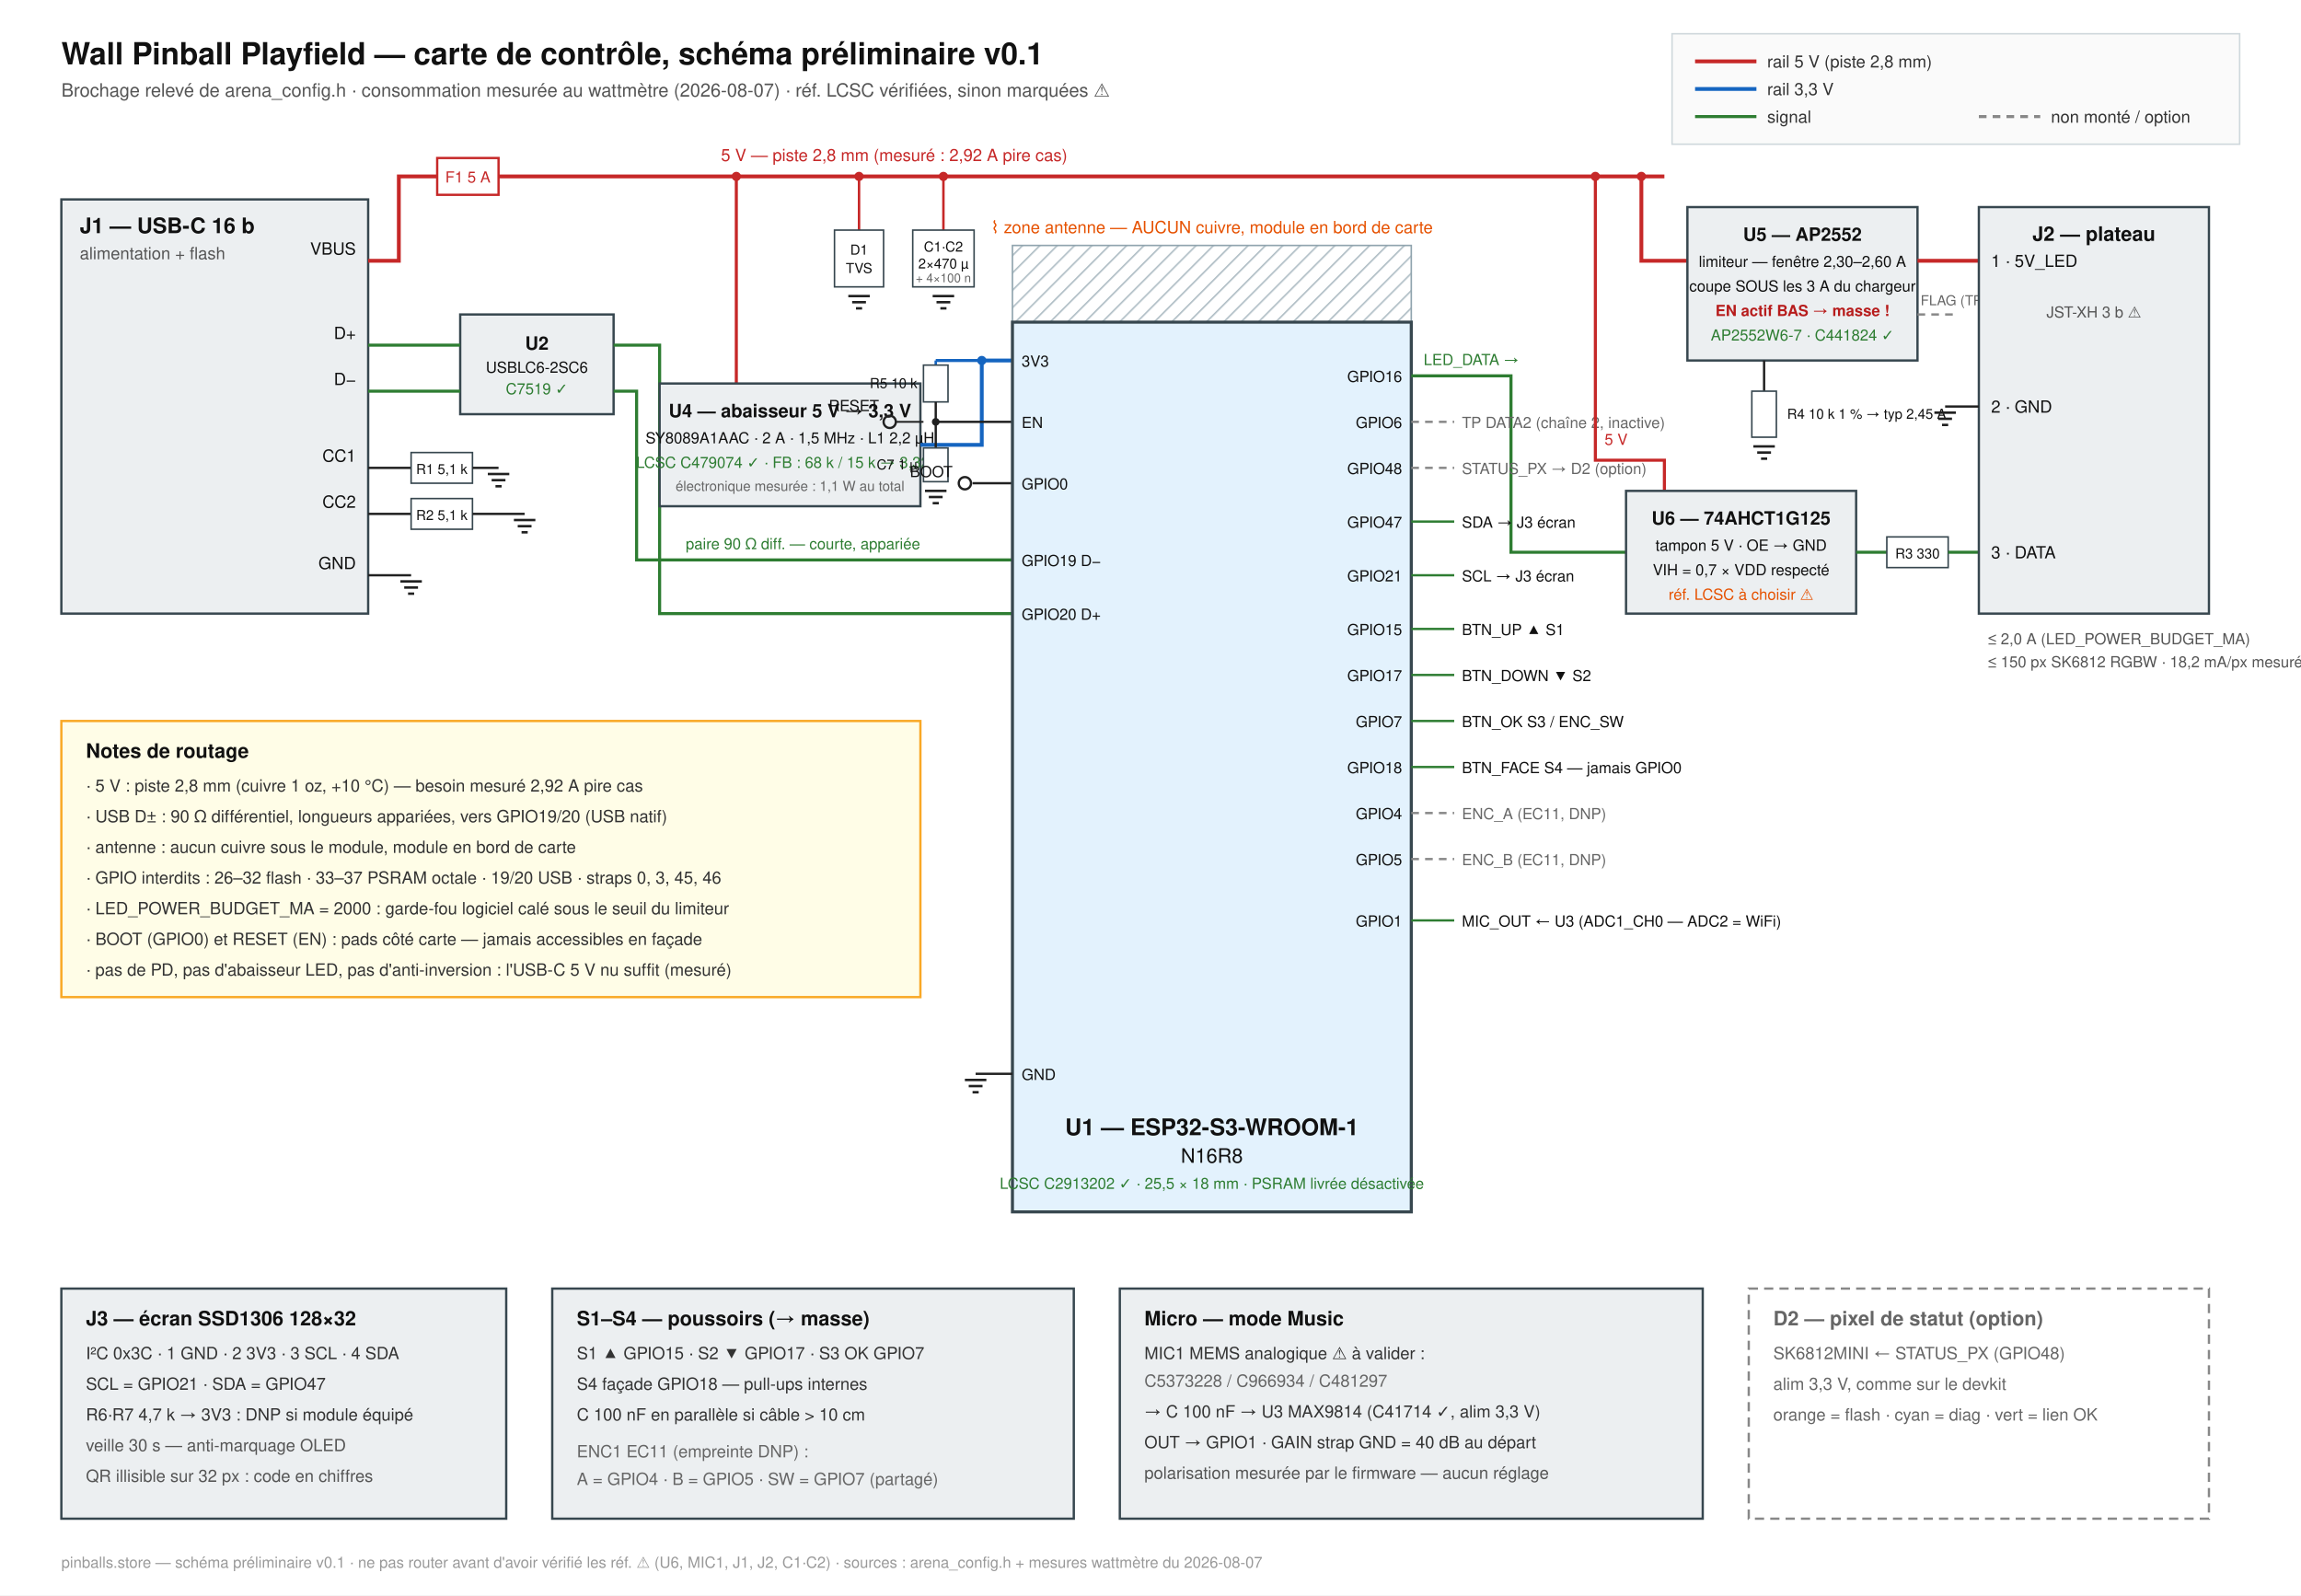
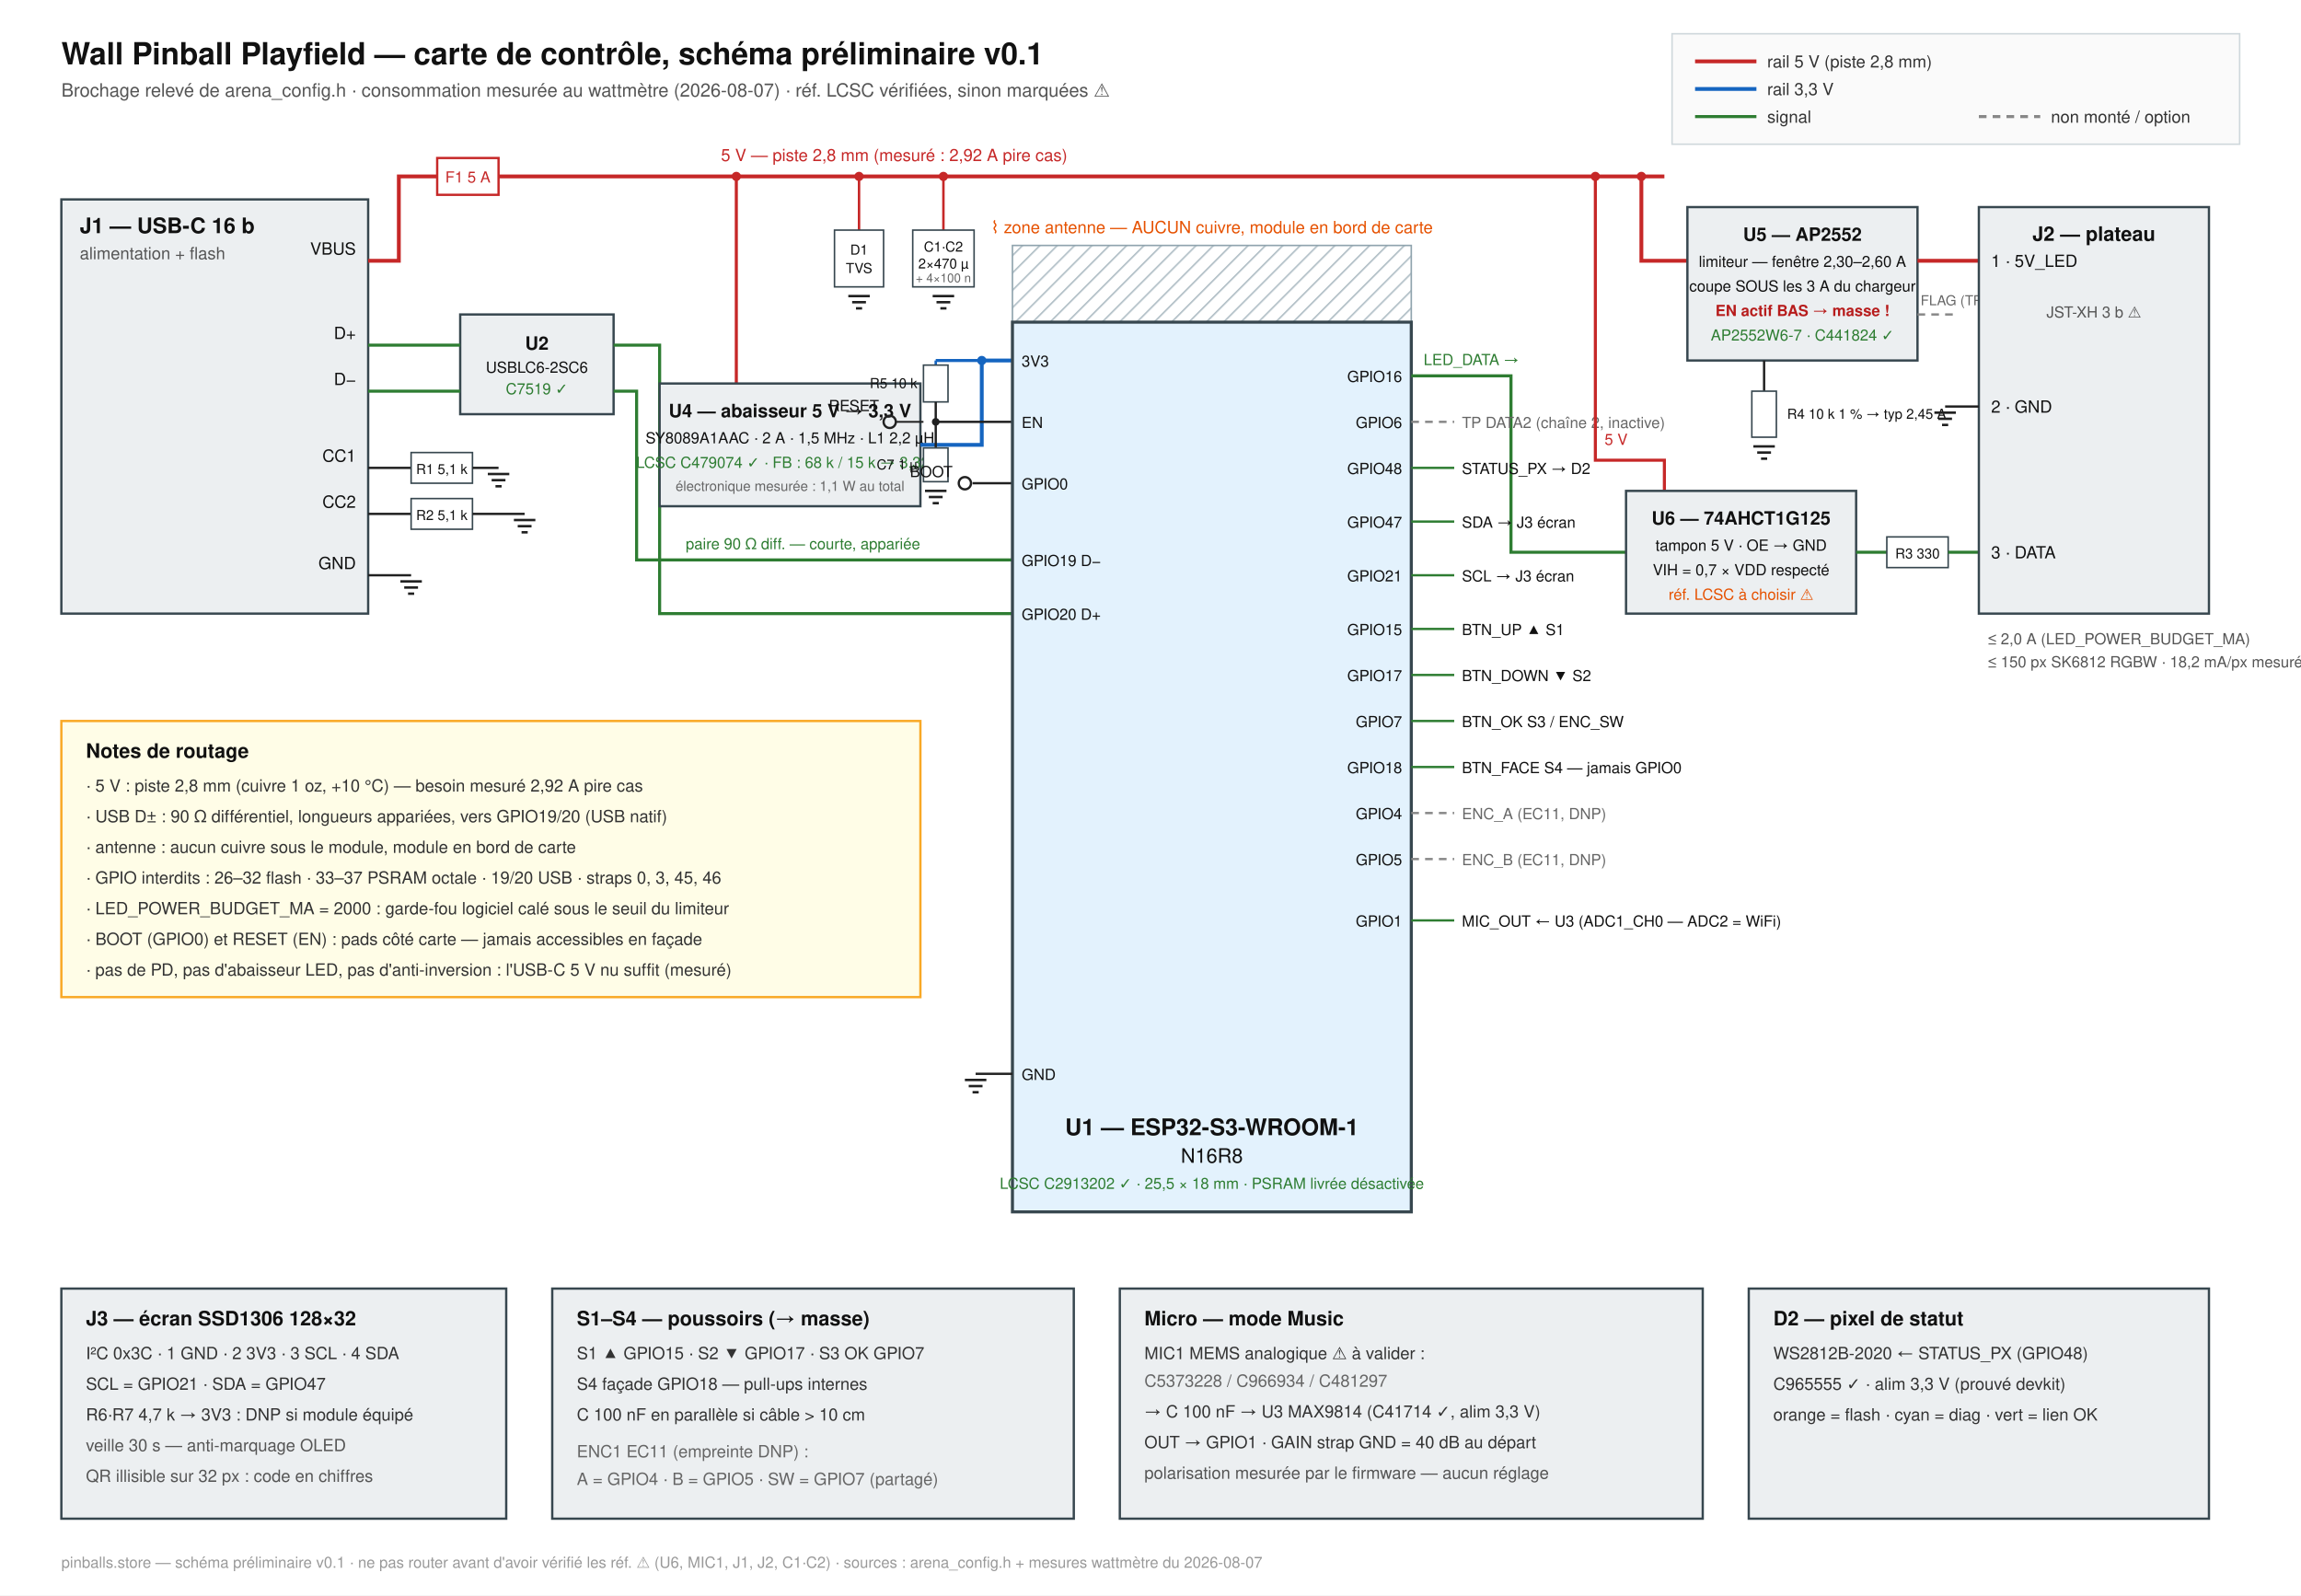
<svg xmlns="http://www.w3.org/2000/svg" viewBox="0 0 1500 1040" font-family="Helvetica, Arial, sans-serif">
  <defs>
    <g id="gnd" stroke="#212121" stroke-width="1.6" fill="none">
      <line x1="-7" y1="0" x2="7" y2="0" />
      <line x1="-4.5" y1="4" x2="4.5" y2="4" />
      <line x1="-2" y1="8" x2="2" y2="8" />
    </g>
    <pattern id="hatch" width="8" height="8" patternUnits="userSpaceOnUse" patternTransform="rotate(45)">
      <line x1="0" y1="0" x2="0" y2="8" stroke="#b0bec5" stroke-width="2" />
    </pattern>
  </defs>
  <rect x="0" y="0" width="1500" height="1040" fill="#ffffff" />
  <text x="40" y="42" font-size="20" font-weight="bold" fill="#111">Wall Pinball Playfield — carte de contrôle, schéma préliminaire v0.1</text>
  <text x="40" y="63" font-size="12" fill="#555">Brochage relevé de arena_config.h · consommation mesurée au wattmètre (2026-08-07) · réf. LCSC vérifiées, sinon marquées ⚠</text>
  <rect x="1090" y="22" width="370" height="72" fill="#fafafa" stroke="#cfd8dc" />
  <line x1="1105" y1="40" x2="1145" y2="40" stroke="#c62828" stroke-width="2.5" />
  <text x="1152" y="44" font-size="11" fill="#333">rail 5 V (piste 2,8 mm)</text>
  <line x1="1105" y1="58" x2="1145" y2="58" stroke="#1565c0" stroke-width="2.5" />
  <text x="1152" y="62" font-size="11" fill="#333">rail 3,3 V</text>
  <line x1="1105" y1="76" x2="1145" y2="76" stroke="#2e7d32" stroke-width="2" />
  <text x="1152" y="80" font-size="11" fill="#333">signal</text>
  <line x1="1290" y1="76" x2="1330" y2="76" stroke="#888" stroke-width="2" stroke-dasharray="5 4" />
  <text x="1337" y="80" font-size="11" fill="#333">non monté / option</text>
  <rect x="40" y="130" width="200" height="270" fill="#eceff1" stroke="#37474f" stroke-width="1.5" />
  <text x="52" y="152" font-size="14" font-weight="bold" fill="#111">J1 — USB-C 16 b</text>
  <text x="52" y="169" font-size="11" fill="#555">alimentation + flash</text>
  <text x="232" y="166" font-size="11" text-anchor="end" fill="#111">VBUS</text>
  <text x="232" y="221" font-size="11" text-anchor="end" fill="#111">D+</text>
  <text x="232" y="251" font-size="11" text-anchor="end" fill="#111">D−</text>
  <text x="232" y="301" font-size="11" text-anchor="end" fill="#111">CC1</text>
  <text x="232" y="331" font-size="11" text-anchor="end" fill="#111">CC2</text>
  <text x="232" y="371" font-size="11" text-anchor="end" fill="#111">GND</text>
  <polyline points="240,170 260,170 260,115 285,115" fill="none" stroke="#c62828" stroke-width="2.5" />
  <rect x="285" y="103" width="40" height="24" fill="#fff" stroke="#c62828" stroke-width="1.5" />
  <text x="305" y="119" font-size="10" text-anchor="middle" fill="#c62828">F1 5 A</text>
  <line x1="325" y1="115" x2="1085" y2="115" stroke="#c62828" stroke-width="2.5" />
  <text x="470" y="105" font-size="11" fill="#c62828">5 V — piste 2,8 mm (mesuré : 2,92 A pire cas)</text>
  <circle cx="560" cy="115" r="3" fill="#c62828" />
  <line x1="560" y1="115" x2="560" y2="150" stroke="#c62828" stroke-width="1.6" />
  <rect x="544" y="150" width="32" height="37" fill="#fff" stroke="#37474f" />
  <text x="560" y="166" font-size="9" text-anchor="middle" fill="#111">D1</text>
  <text x="560" y="178" font-size="9" text-anchor="middle" fill="#111">TVS</text>
  <use href="#gnd" x="560" y="193" />
  <circle cx="615" cy="115" r="3" fill="#c62828" />
  <line x1="615" y1="115" x2="615" y2="150" stroke="#c62828" stroke-width="1.6" />
  <rect x="595" y="150" width="40" height="37" fill="#fff" stroke="#37474f" />
  <text x="615" y="164" font-size="9" text-anchor="middle" fill="#111">C1·C2</text>
  <text x="615" y="175" font-size="9" text-anchor="middle" fill="#111">2×470 µ</text>
  <text x="615" y="184" font-size="8" text-anchor="middle" fill="#666">+ 4×100 n</text>
  <use href="#gnd" x="615" y="193" />
  <line x1="240" y1="305" x2="268" y2="305" stroke="#212121" stroke-width="1.5" />
  <rect x="268" y="295" width="40" height="20" fill="#fff" stroke="#37474f" />
  <text x="288" y="309" font-size="9" text-anchor="middle" fill="#111">R1 5,1 k</text>
  <line x1="308" y1="305" x2="325" y2="305" stroke="#212121" stroke-width="1.5" />
  <use href="#gnd" x="325" y="309" />
  <line x1="240" y1="335" x2="268" y2="335" stroke="#212121" stroke-width="1.5" />
  <rect x="268" y="325" width="40" height="20" fill="#fff" stroke="#37474f" />
  <text x="288" y="339" font-size="9" text-anchor="middle" fill="#111">R2 5,1 k</text>
  <line x1="308" y1="335" x2="342" y2="335" stroke="#212121" stroke-width="1.5" />
  <use href="#gnd" x="342" y="339" />
  <line x1="240" y1="375" x2="268" y2="375" stroke="#212121" stroke-width="1.5" />
  <use href="#gnd" x="268" y="379" />
  <rect x="300" y="205" width="100" height="65" fill="#eceff1" stroke="#37474f" stroke-width="1.5" />
  <text x="350" y="228" font-size="12" font-weight="bold" text-anchor="middle" fill="#111">U2</text>
  <text x="350" y="243" font-size="10" text-anchor="middle" fill="#111">USBLC6-2SC6</text>
  <text x="350" y="257" font-size="10" text-anchor="middle" fill="#2e7d32">C7519 ✓</text>
  <line x1="240" y1="225" x2="300" y2="225" stroke="#2e7d32" stroke-width="2" />
  <line x1="240" y1="255" x2="300" y2="255" stroke="#2e7d32" stroke-width="2" />
  <polyline points="400,225 430,225 430,400 660,400" fill="none" stroke="#2e7d32" stroke-width="2" />
  <polyline points="400,255 415,255 415,365 660,365" fill="none" stroke="#2e7d32" stroke-width="2" />
  <text x="447" y="358" font-size="10" fill="#2e7d32">paire 90 Ω diff. — courte, appariée</text>
  <circle cx="480" cy="115" r="3" fill="#c62828" />
  <line x1="480" y1="115" x2="480" y2="250" stroke="#c62828" stroke-width="2" />
  <rect x="430" y="250" width="170" height="80" fill="#eceff1" stroke="#37474f" stroke-width="1.5" />
  <text x="515" y="272" font-size="12" font-weight="bold" text-anchor="middle" fill="#111">U4 — abaisseur 5 V → 3,3 V</text>
  <text x="515" y="289" font-size="10" text-anchor="middle" fill="#111">SY8089A1AAC · 2 A · 1,5 MHz · L1 2,2 µH</text>
  <text x="515" y="305" font-size="10" text-anchor="middle" fill="#2e7d32">LCSC C479074 ✓ · FB : 68 k / 15 k → 3,32 V</text>
  <text x="515" y="320" font-size="9" text-anchor="middle" fill="#666">électronique mesurée : 1,1 W au total</text>
  <polyline points="600,290 640,290 640,235 660,235" fill="none" stroke="#1565c0" stroke-width="2.5" />
  <circle cx="640" cy="235" r="3" fill="#1565c0" />
  <line x1="610" y1="235" x2="640" y2="235" stroke="#1565c0" stroke-width="2" />
  <line x1="610" y1="235" x2="610" y2="238" stroke="#1565c0" stroke-width="1.6" />
  <rect x="602" y="238" width="16" height="24" fill="#fff" stroke="#37474f" />
  <text x="598" y="253" font-size="9" text-anchor="end" fill="#111">R5 10 k</text>
  <line x1="610" y1="262" x2="610" y2="275" stroke="#212121" stroke-width="1.5" />
  <line x1="610" y1="275" x2="660" y2="275" stroke="#212121" stroke-width="1.5" />
  <circle cx="610" cy="275" r="2.5" fill="#212121" />
  <line x1="610" y1="275" x2="610" y2="292" stroke="#212121" stroke-width="1.5" />
  <rect x="602" y="292" width="16" height="22" fill="#fff" stroke="#37474f" />
  <text x="598" y="306" font-size="9" text-anchor="end" fill="#111">C7 1 µ</text>
  <use href="#gnd" x="610" y="320" />
  <circle cx="580" cy="275" r="4" fill="none" stroke="#212121" stroke-width="1.5" />
  <line x1="584" y1="275" x2="602" y2="275" stroke="#212121" stroke-width="1.2" />
  <text x="573" y="268" font-size="10" text-anchor="end" fill="#111">RESET</text>
  <line x1="660" y1="315" x2="634" y2="315" stroke="#212121" stroke-width="1.5" />
  <circle cx="629" cy="315" r="4" fill="none" stroke="#212121" stroke-width="1.5" />
  <text x="621" y="311" font-size="10" text-anchor="end" fill="#111">BOOT</text>
  <rect x="660" y="160" width="260" height="50" fill="url(#hatch)" stroke="#90a4ae" stroke-width="1" />
  <text x="790" y="152" font-size="11" text-anchor="middle" fill="#e65100">⌇ zone antenne — AUCUN cuivre, module en bord de carte</text>
  <rect x="660" y="210" width="260" height="580" fill="#e3f2fd" stroke="#37474f" stroke-width="2" />
  <text x="790" y="740" font-size="15" font-weight="bold" text-anchor="middle" fill="#111">U1 — ESP32-S3-WROOM-1</text>
  <text x="790" y="758" font-size="13" text-anchor="middle" fill="#111">N16R8</text>
  <text x="790" y="775" font-size="10" text-anchor="middle" fill="#2e7d32">LCSC C2913202 ✓ · 25,5 × 18 mm · PSRAM livrée désactivée</text>
  <text x="666" y="239" font-size="10" fill="#111">3V3</text>
  <text x="666" y="279" font-size="10" fill="#111">EN</text>
  <text x="666" y="319" font-size="10" fill="#111">GPIO0</text>
  <text x="666" y="369" font-size="10" fill="#111">GPIO19 D−</text>
  <text x="666" y="404" font-size="10" fill="#111">GPIO20 D+</text>
  <text x="666" y="704" font-size="10" fill="#111">GND</text>
  <line x1="660" y1="700" x2="636" y2="700" stroke="#212121" stroke-width="1.5" />
  <use href="#gnd" x="636" y="704" />
  <text x="914" y="249" font-size="10" text-anchor="end" fill="#111">GPIO16</text>
  <text x="914" y="279" font-size="10" text-anchor="end" fill="#111">GPIO6</text>
  <text x="914" y="309" font-size="10" text-anchor="end" fill="#111">GPIO48</text>
  <text x="914" y="344" font-size="10" text-anchor="end" fill="#111">GPIO47</text>
  <text x="914" y="379" font-size="10" text-anchor="end" fill="#111">GPIO21</text>
  <text x="914" y="414" font-size="10" text-anchor="end" fill="#111">GPIO15</text>
  <text x="914" y="444" font-size="10" text-anchor="end" fill="#111">GPIO17</text>
  <text x="914" y="474" font-size="10" text-anchor="end" fill="#111">GPIO7</text>
  <text x="914" y="504" font-size="10" text-anchor="end" fill="#111">GPIO18</text>
  <text x="914" y="534" font-size="10" text-anchor="end" fill="#111">GPIO4</text>
  <text x="914" y="564" font-size="10" text-anchor="end" fill="#111">GPIO5</text>
  <text x="914" y="604" font-size="10" text-anchor="end" fill="#111">GPIO1</text>
  <polyline points="920,245 985,245 985,360 1060,360" fill="none" stroke="#2e7d32" stroke-width="2" />
  <text x="928" y="238" font-size="10" fill="#2e7d32">LED_DATA →</text>
  <line x1="920" y1="275" x2="948" y2="275" stroke="#888" stroke-width="1.5" stroke-dasharray="5 4" />
  <text x="953" y="279" font-size="10" fill="#666">TP DATA2 (chaîne 2, inactive)</text>
-   <line x1="920" y1="305" x2="948" y2="305" stroke="#888" stroke-width="1.5" stroke-dasharray="5 4" />
-   <text x="953" y="309" font-size="10" fill="#666">STATUS_PX → D2 (option)</text>
+   <line x1="920" y1="305" x2="948" y2="305" stroke="#2e7d32" stroke-width="1.5" />
+   <text x="953" y="309" font-size="10" fill="#111">STATUS_PX → D2</text>
  <line x1="920" y1="340" x2="948" y2="340" stroke="#2e7d32" stroke-width="1.5" />
  <text x="953" y="344" font-size="10" fill="#111">SDA → J3 écran</text>
  <line x1="920" y1="375" x2="948" y2="375" stroke="#2e7d32" stroke-width="1.5" />
  <text x="953" y="379" font-size="10" fill="#111">SCL → J3 écran</text>
  <line x1="920" y1="410" x2="948" y2="410" stroke="#2e7d32" stroke-width="1.5" />
  <text x="953" y="414" font-size="10" fill="#111">BTN_UP ▲ S1</text>
  <line x1="920" y1="440" x2="948" y2="440" stroke="#2e7d32" stroke-width="1.5" />
  <text x="953" y="444" font-size="10" fill="#111">BTN_DOWN ▼ S2</text>
  <line x1="920" y1="470" x2="948" y2="470" stroke="#2e7d32" stroke-width="1.5" />
  <text x="953" y="474" font-size="10" fill="#111">BTN_OK S3 / ENC_SW</text>
  <line x1="920" y1="500" x2="948" y2="500" stroke="#2e7d32" stroke-width="1.5" />
  <text x="953" y="504" font-size="10" fill="#111">BTN_FACE S4 — jamais GPIO0</text>
  <line x1="920" y1="530" x2="948" y2="530" stroke="#888" stroke-width="1.5" stroke-dasharray="5 4" />
  <text x="953" y="534" font-size="10" fill="#666">ENC_A (EC11, DNP)</text>
  <line x1="920" y1="560" x2="948" y2="560" stroke="#888" stroke-width="1.5" stroke-dasharray="5 4" />
  <text x="953" y="564" font-size="10" fill="#666">ENC_B (EC11, DNP)</text>
  <line x1="920" y1="600" x2="948" y2="600" stroke="#2e7d32" stroke-width="1.5" />
  <text x="953" y="604" font-size="10" fill="#111">MIC_OUT ← U3 (ADC1_CH0 — ADC2 = WiFi)</text>
  <circle cx="1070" cy="115" r="3" fill="#c62828" />
  <polyline points="1070,115 1070,170 1100,170" fill="none" stroke="#c62828" stroke-width="2.5" />
  <rect x="1100" y="135" width="150" height="100" fill="#eceff1" stroke="#37474f" stroke-width="1.5" />
  <text x="1175" y="157" font-size="12" font-weight="bold" text-anchor="middle" fill="#111">U5 — AP2552</text>
  <text x="1175" y="174" font-size="10" text-anchor="middle" fill="#111">limiteur — fenêtre 2,30–2,60 A</text>
  <text x="1175" y="190" font-size="10" text-anchor="middle" fill="#111">coupe SOUS les 3 A du chargeur</text>
  <text x="1175" y="206" font-size="10" text-anchor="middle" fill="#b71c1c" font-weight="bold">EN actif BAS → masse !</text>
  <text x="1175" y="222" font-size="10" text-anchor="middle" fill="#2e7d32">AP2552W6-7 · C441824 ✓</text>
  <line x1="1250" y1="170" x2="1290" y2="170" stroke="#c62828" stroke-width="2.5" />
  <line x1="1150" y1="235" x2="1150" y2="255" stroke="#212121" stroke-width="1.5" />
  <rect x="1142" y="255" width="16" height="30" fill="#fff" stroke="#37474f" />
  <text x="1165" y="273" font-size="9" fill="#111">R4 10 k 1 % → typ 2,45 A</text>
  <use href="#gnd" x="1150" y="291" />
  <line x1="1250" y1="205" x2="1274" y2="205" stroke="#888" stroke-width="1.5" stroke-dasharray="5 4" />
  <text x="1252" y="199" font-size="9" fill="#666">FLAG (TP)</text>
  <circle cx="1040" cy="115" r="3" fill="#c62828" />
  <polyline points="1040,115 1040,300 1085,300 1085,320" fill="none" stroke="#c62828" stroke-width="2" />
  <text x="1046" y="290" font-size="10" fill="#c62828">5 V</text>
  <rect x="1060" y="320" width="150" height="80" fill="#eceff1" stroke="#37474f" stroke-width="1.5" />
  <text x="1135" y="342" font-size="12" font-weight="bold" text-anchor="middle" fill="#111">U6 — 74AHCT1G125</text>
  <text x="1135" y="359" font-size="10" text-anchor="middle" fill="#111">tampon 5 V · OE → GND</text>
  <text x="1135" y="375" font-size="10" text-anchor="middle" fill="#111">VIH = 0,7 × VDD respecté</text>
  <text x="1135" y="391" font-size="10" text-anchor="middle" fill="#e65100">réf. LCSC à choisir ⚠</text>
  <line x1="1210" y1="360" x2="1230" y2="360" stroke="#2e7d32" stroke-width="2" />
  <rect x="1230" y="350" width="40" height="20" fill="#fff" stroke="#37474f" />
  <text x="1250" y="364" font-size="9" text-anchor="middle" fill="#111">R3 330</text>
  <line x1="1270" y1="360" x2="1290" y2="360" stroke="#2e7d32" stroke-width="2" />
  <rect x="1290" y="135" width="150" height="265" fill="#eceff1" stroke="#37474f" stroke-width="1.5" />
  <text x="1365" y="157" font-size="13" font-weight="bold" text-anchor="middle" fill="#111">J2 — plateau</text>
  <text x="1298" y="174" font-size="11" fill="#111">1 · 5V_LED</text>
  <text x="1298" y="269" font-size="11" fill="#111">2 · GND</text>
  <text x="1298" y="364" font-size="11" fill="#111">3 · DATA</text>
  <text x="1365" y="207" font-size="10" text-anchor="middle" fill="#555">JST-XH 3 b ⚠</text>
  <line x1="1290" y1="265" x2="1268" y2="265" stroke="#212121" stroke-width="1.5" />
  <use href="#gnd" x="1268" y="269" />
  <text x="1296" y="420" font-size="10" fill="#555">≤ 2,0 A (LED_POWER_BUDGET_MA)</text>
  <text x="1296" y="435" font-size="10" fill="#555">≤ 150 px SK6812 RGBW · 18,2 mA/px mesuré</text>
  <rect x="40" y="470" width="560" height="180" fill="#fffde7" stroke="#f9a825" stroke-width="1.5" />
  <text x="56" y="494" font-size="13" font-weight="bold" fill="#111">Notes de routage</text>
  <text x="56" y="516" font-size="11" fill="#333">· 5 V : piste 2,8 mm (cuivre 1 oz, +10 °C) — besoin mesuré 2,92 A pire cas</text>
  <text x="56" y="536" font-size="11" fill="#333">· USB D± : 90 Ω différentiel, longueurs appariées, vers GPIO19/20 (USB natif)</text>
  <text x="56" y="556" font-size="11" fill="#333">· antenne : aucun cuivre sous le module, module en bord de carte</text>
  <text x="56" y="576" font-size="11" fill="#333">· GPIO interdits : 26–32 flash · 33–37 PSRAM octale · 19/20 USB · straps 0, 3, 45, 46</text>
  <text x="56" y="596" font-size="11" fill="#333">· LED_POWER_BUDGET_MA = 2000 : garde-fou logiciel calé sous le seuil du limiteur</text>
  <text x="56" y="616" font-size="11" fill="#333">· BOOT (GPIO0) et RESET (EN) : pads côté carte — jamais accessibles en façade</text>
  <text x="56" y="636" font-size="11" fill="#333">· pas de PD, pas d'abaisseur LED, pas d'anti-inversion : l'USB-C 5 V nu suffit (mesuré)</text>
  <rect x="40" y="840" width="290" height="150" fill="#eceff1" stroke="#37474f" stroke-width="1.5" />
  <text x="56" y="864" font-size="13" font-weight="bold" fill="#111">J3 — écran SSD1306 128×32</text>
  <text x="56" y="886" font-size="11" fill="#333">I²C 0x3C · 1 GND · 2 3V3 · 3 SCL · 4 SDA</text>
  <text x="56" y="906" font-size="11" fill="#333">SCL = GPIO21 · SDA = GPIO47</text>
  <text x="56" y="926" font-size="11" fill="#333">R6·R7 4,7 k → 3V3 : DNP si module équipé</text>
  <text x="56" y="946" font-size="11" fill="#555">veille 30 s — anti-marquage OLED</text>
  <text x="56" y="966" font-size="11" fill="#555">QR illisible sur 32 px : code en chiffres</text>
  <rect x="360" y="840" width="340" height="150" fill="#eceff1" stroke="#37474f" stroke-width="1.5" />
  <text x="376" y="864" font-size="13" font-weight="bold" fill="#111">S1–S4 — poussoirs (→ masse)</text>
  <text x="376" y="886" font-size="11" fill="#333">S1 ▲ GPIO15 · S2 ▼ GPIO17 · S3 OK GPIO7</text>
  <text x="376" y="906" font-size="11" fill="#333">S4 façade GPIO18 — pull-ups internes</text>
  <text x="376" y="926" font-size="11" fill="#333">C 100 nF en parallèle si câble &gt; 10 cm</text>
  <text x="376" y="950" font-size="11" fill="#666">ENC1 EC11 (empreinte DNP) :</text>
  <text x="376" y="968" font-size="11" fill="#666">A = GPIO4 · B = GPIO5 · SW = GPIO7 (partagé)</text>
  <rect x="730" y="840" width="380" height="150" fill="#eceff1" stroke="#37474f" stroke-width="1.5" />
  <text x="746" y="864" font-size="13" font-weight="bold" fill="#111">Micro — mode Music</text>
  <text x="746" y="886" font-size="11" fill="#333">MIC1 MEMS analogique ⚠ à valider :</text>
  <text x="746" y="904" font-size="11" fill="#666">C5373228 / C966934 / C481297</text>
  <text x="746" y="924" font-size="11" fill="#333">→ C 100 nF → U3 MAX9814 (C41714 ✓, alim 3,3 V)</text>
  <text x="746" y="944" font-size="11" fill="#333">OUT → GPIO1 · GAIN strap GND = 40 dB au départ</text>
  <text x="746" y="964" font-size="11" fill="#555">polarisation mesurée par le firmware — aucun réglage</text>
-   <rect x="1140" y="840" width="300" height="150" fill="none" stroke="#888" stroke-width="1.5" stroke-dasharray="6 4" />
-   <text x="1156" y="864" font-size="13" font-weight="bold" fill="#666">D2 — pixel de statut (option)</text>
-   <text x="1156" y="886" font-size="11" fill="#666">SK6812MINI ← STATUS_PX (GPIO48)</text>
-   <text x="1156" y="906" font-size="11" fill="#666">alim 3,3 V, comme sur le devkit</text>
-   <text x="1156" y="926" font-size="11" fill="#666">orange = flash · cyan = diag · vert = lien OK</text>
+   <rect x="1140" y="840" width="300" height="150" fill="#eceff1" stroke="#37474f" stroke-width="1.5" />
+   <text x="1156" y="864" font-size="13" font-weight="bold" fill="#111">D2 — pixel de statut</text>
+   <text x="1156" y="886" font-size="11" fill="#333">WS2812B-2020 ← STATUS_PX (GPIO48)</text>
+   <text x="1156" y="906" font-size="11" fill="#333">C965555 ✓ · alim 3,3 V (prouvé devkit)</text>
+   <text x="1156" y="926" font-size="11" fill="#333">orange = flash · cyan = diag · vert = lien OK</text>
  <text x="40" y="1022" font-size="10" fill="#999">pinballs.store — schéma préliminaire v0.1 · ne pas router avant d'avoir vérifié les réf. ⚠ (U6, MIC1, J1, J2, C1·C2) · sources : arena_config.h + mesures wattmètre du 2026-08-07</text>
</svg>
